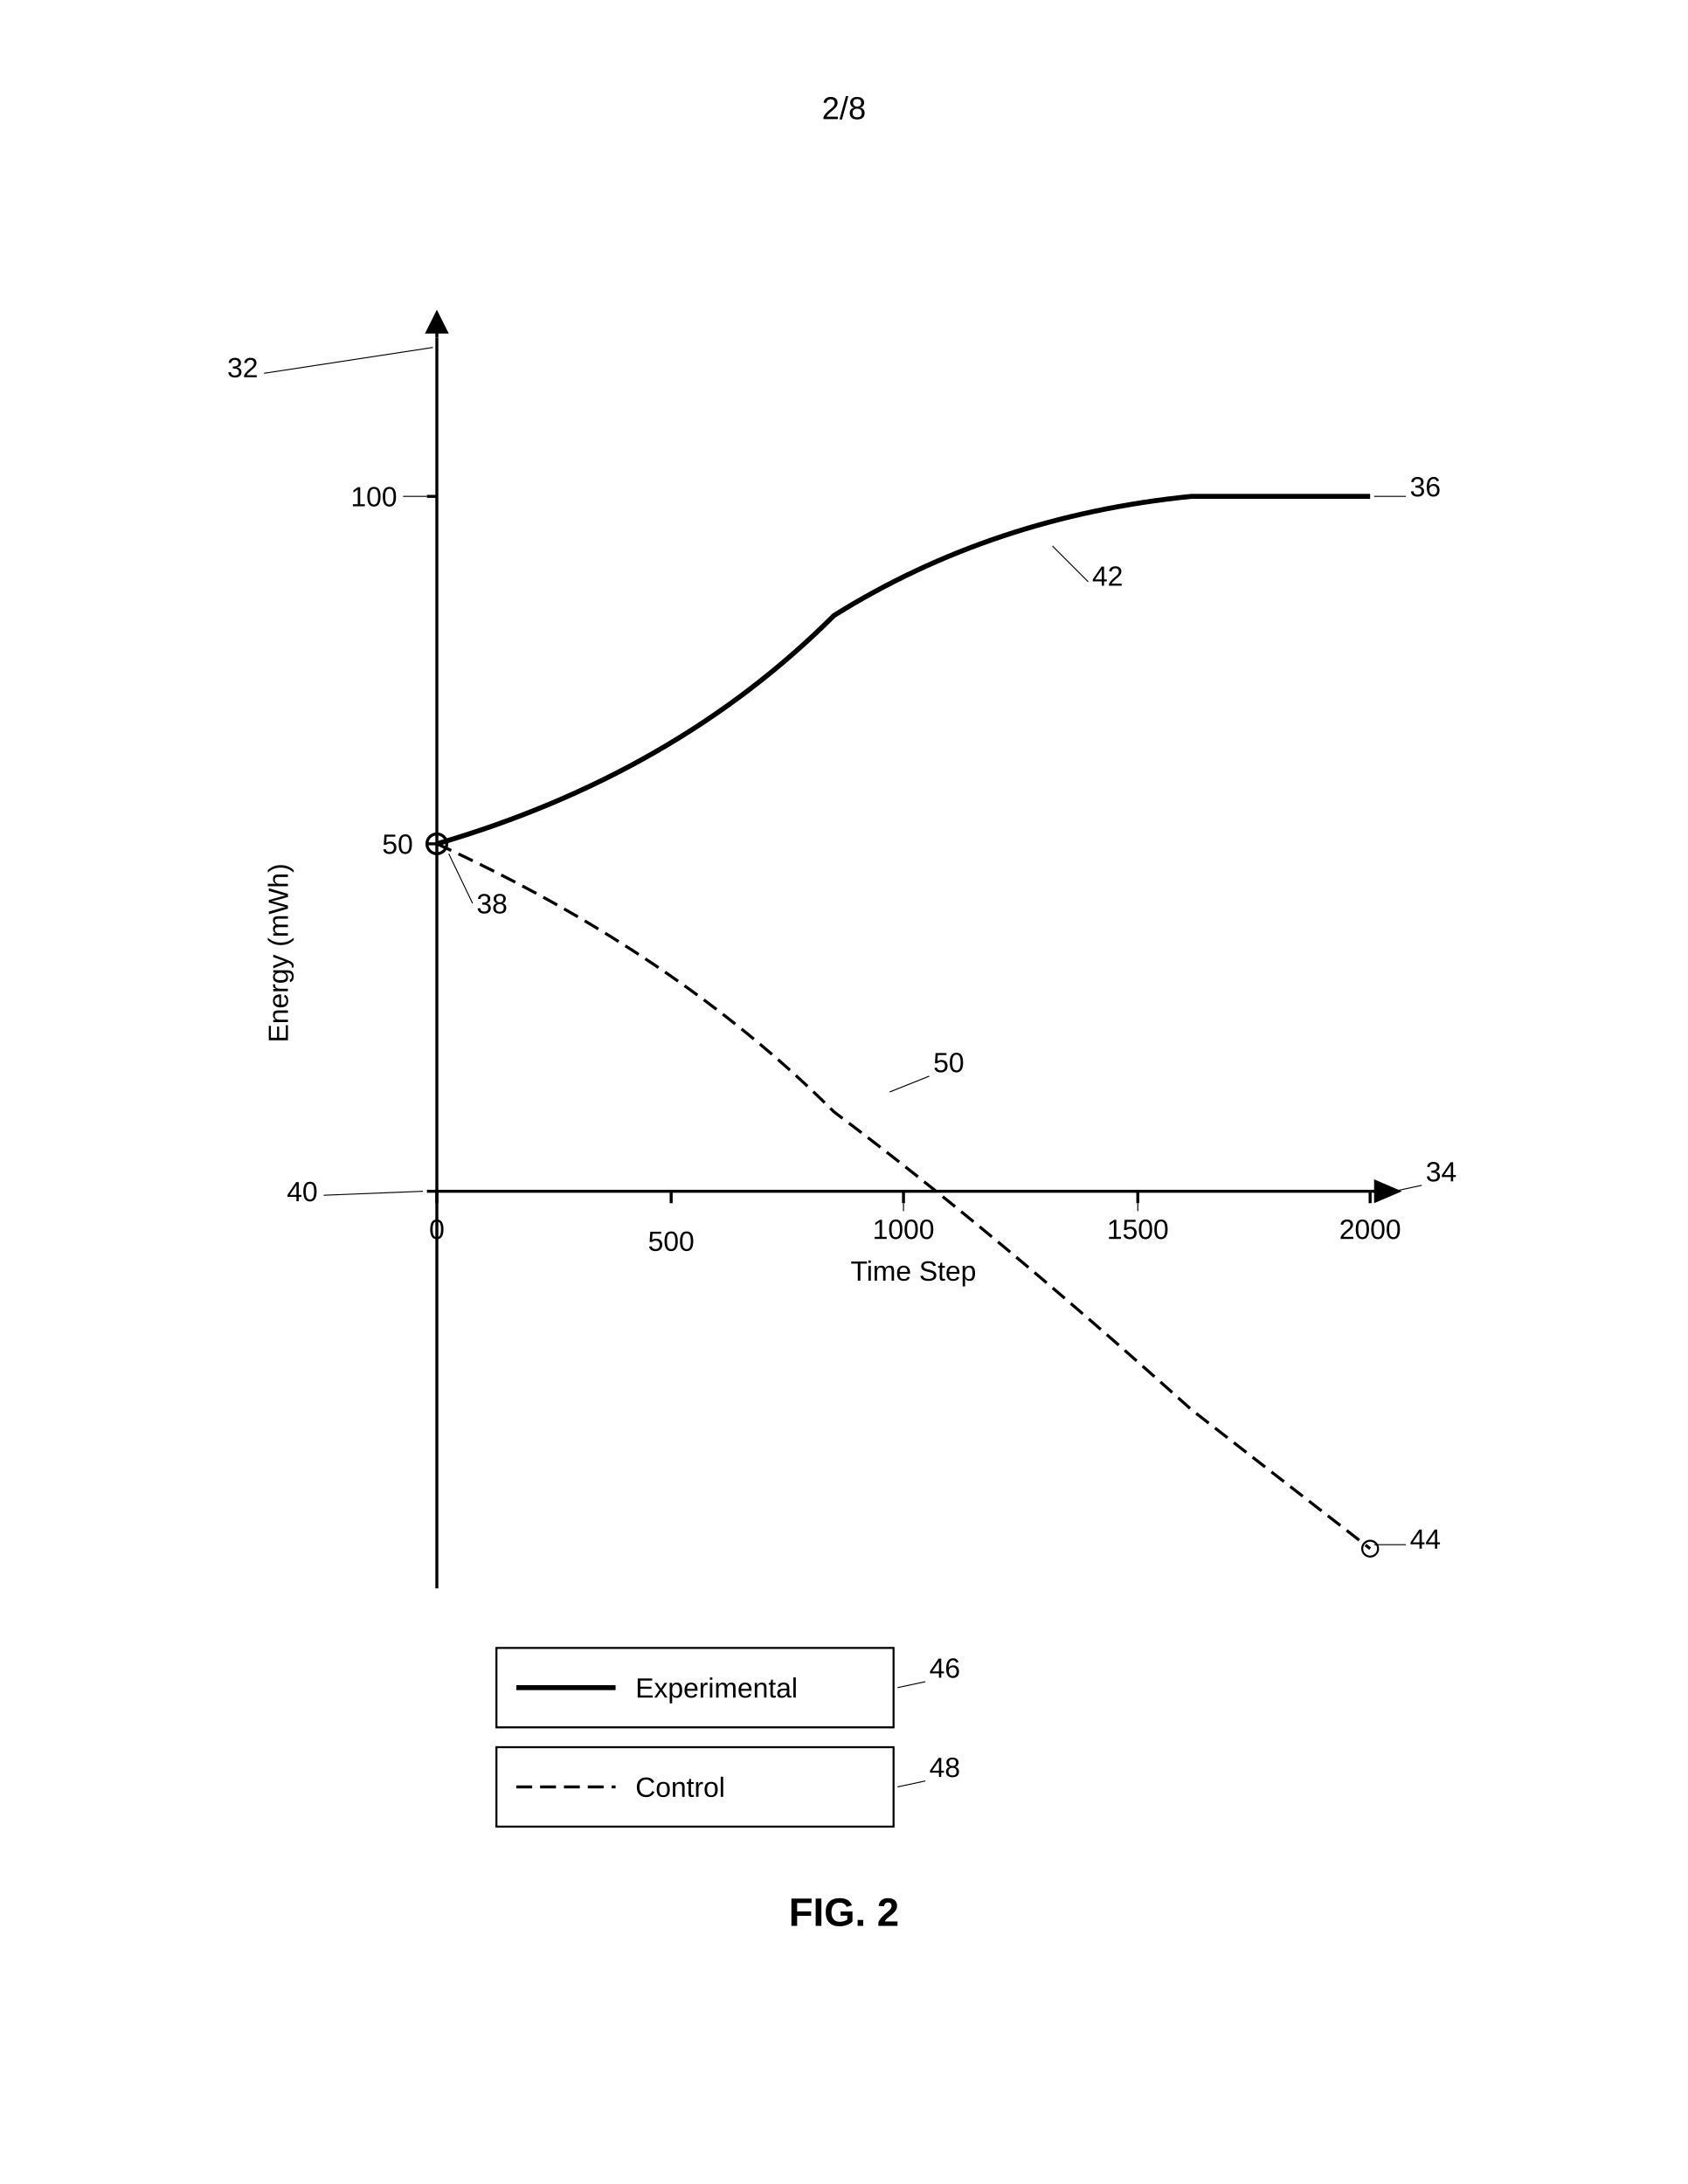
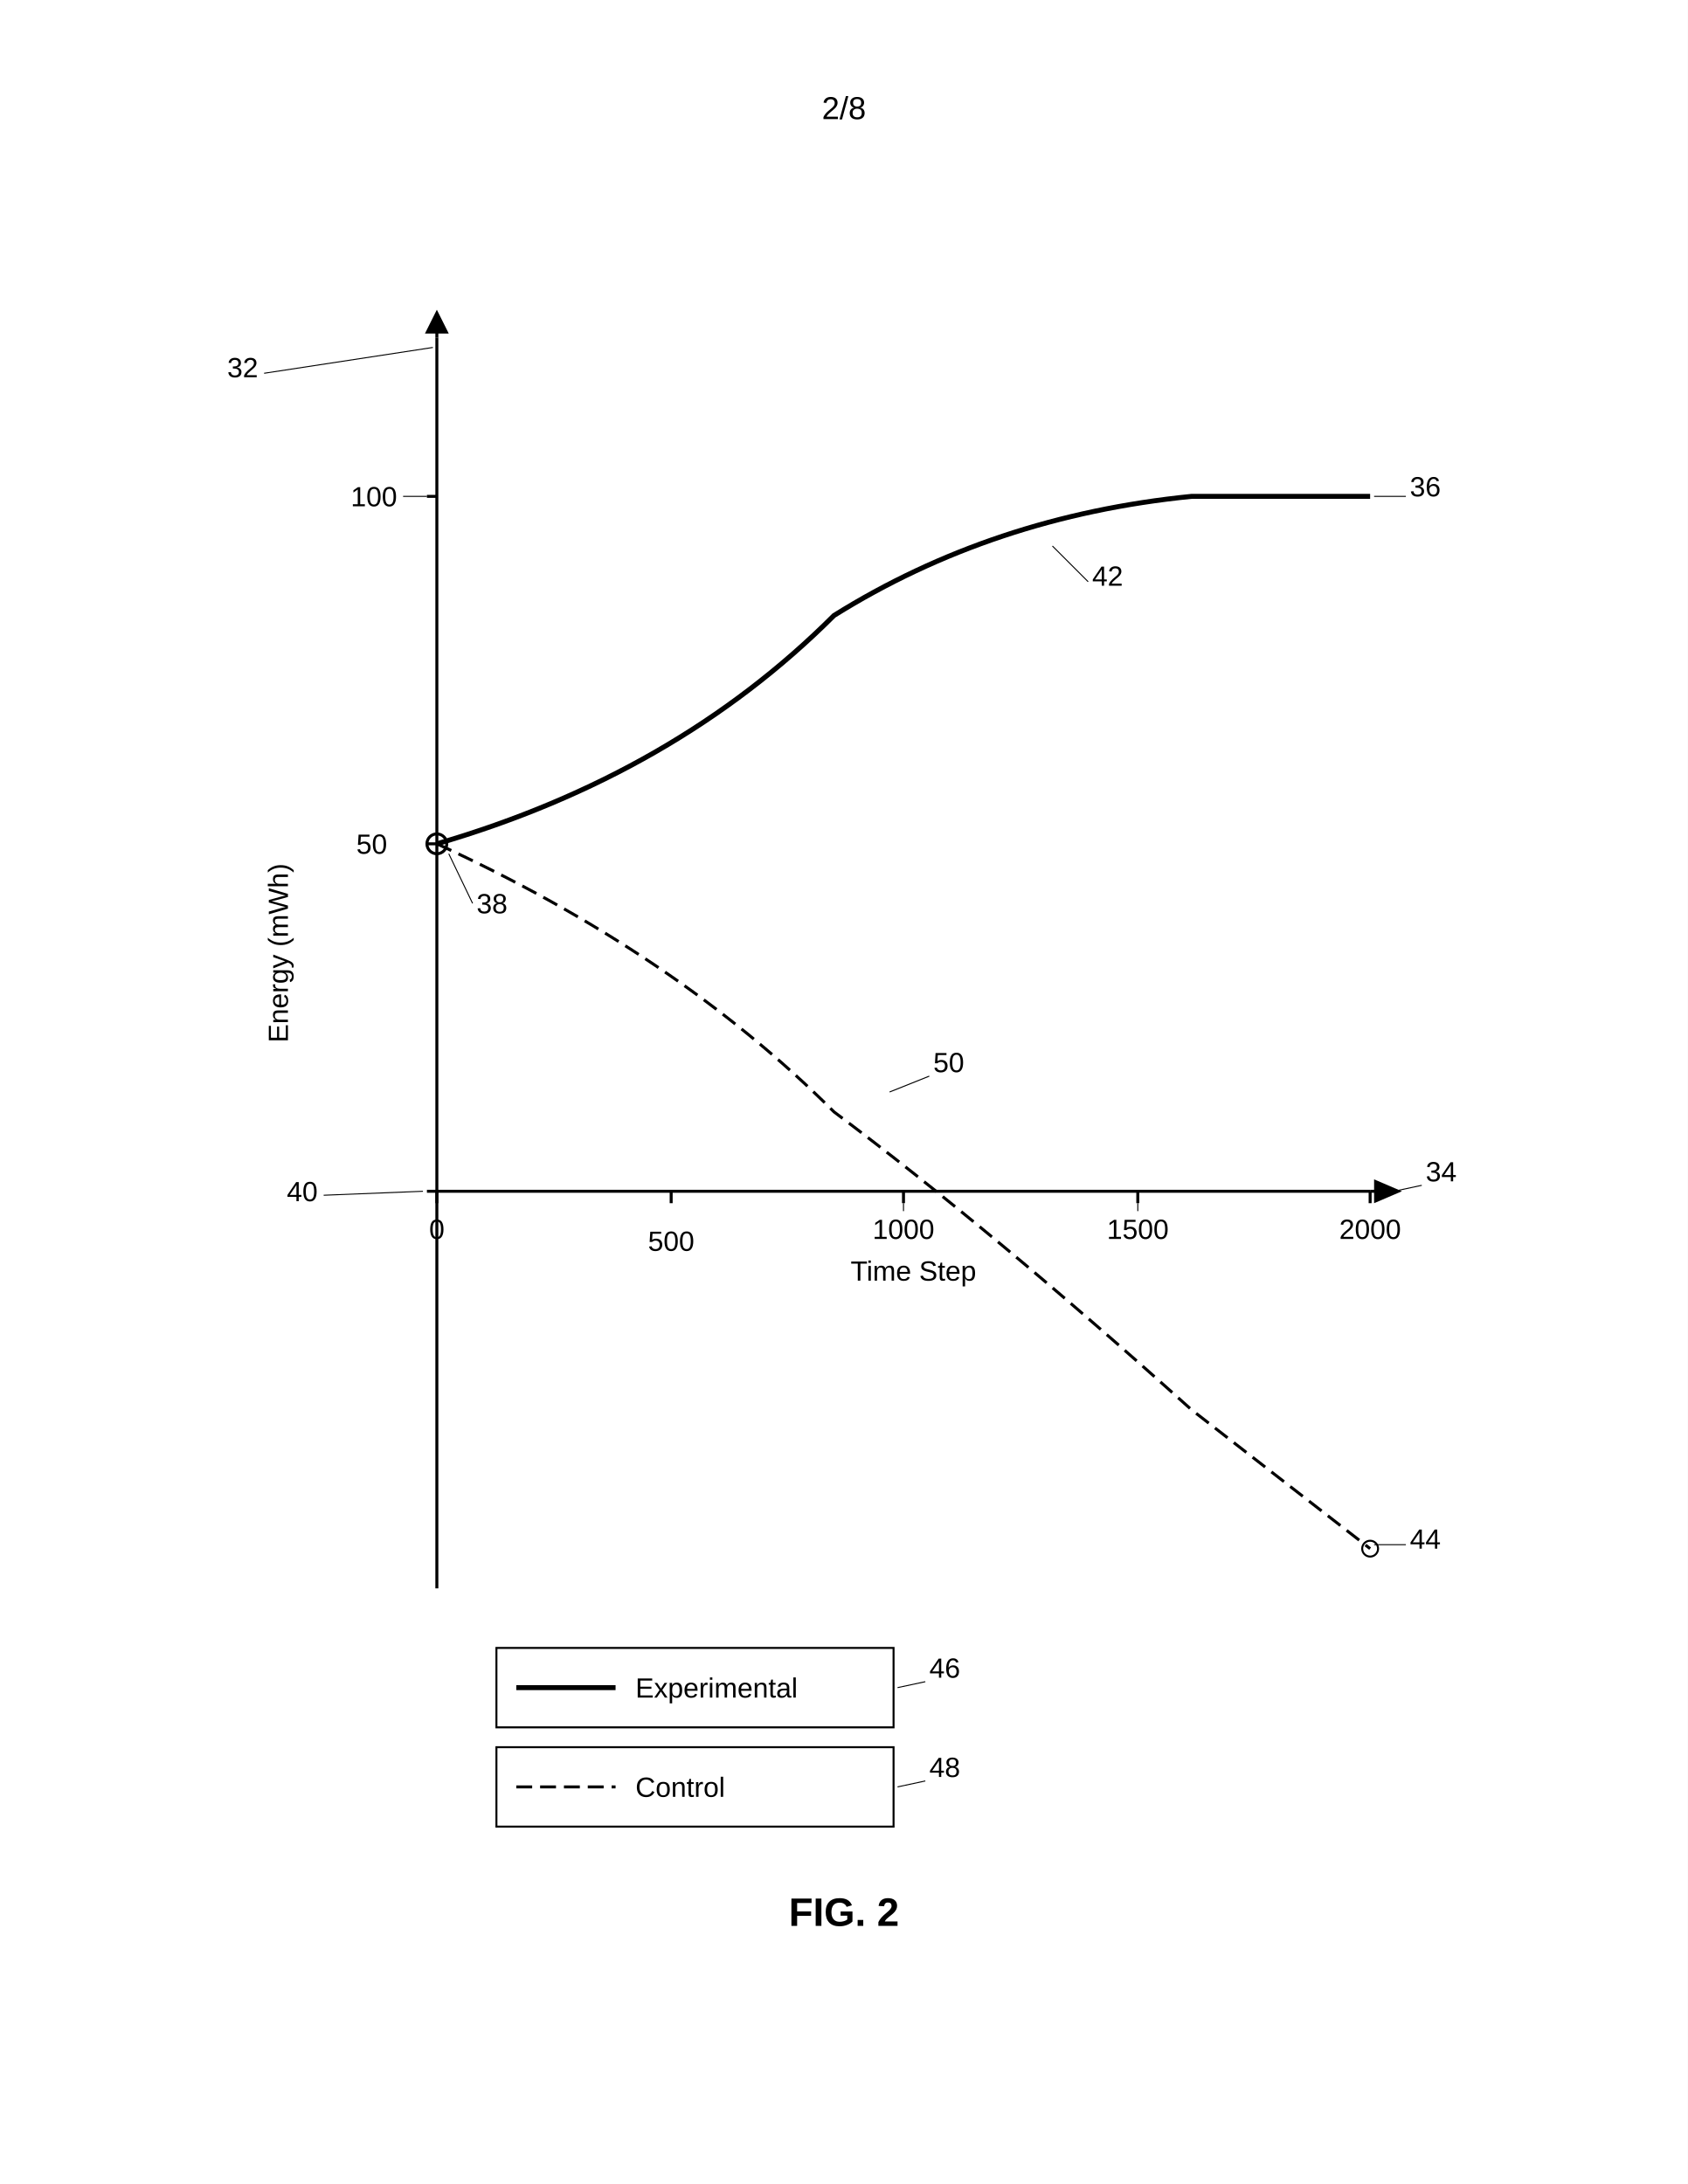
<svg xmlns="http://www.w3.org/2000/svg" width="8.5in" height="11in" viewBox="0 0 850 1100">
  <defs>
    <marker id="ah" markerWidth="6" markerHeight="4" refX="6" refY="2" orient="auto">
      <polygon points="0 0, 6 2, 0 4" fill="black" />
    </marker>
  </defs>
  <rect width="100%" height="100%" fill="white" />
  <text x="425" y="60" font-family="Arial, sans-serif" font-size="16" text-anchor="middle" fill="black">2/8</text>
  <g transform="translate(0, 50)">
    <line x1="220" y1="120" x2="220" y2="750" stroke="black" stroke-width="1.5" />
    <line x1="220" y1="120" x2="220" y2="112" stroke="black" stroke-width="1.5" />
    <polygon points="214 118, 220 106, 226 118" fill="black" stroke="none" />
    <text x="145" y="430" font-family="Arial, sans-serif" font-size="14" text-anchor="middle" fill="black" transform="rotate(-90, 145, 430)">Energy (mWh)</text>
    <text x="130" y="140" font-family="Arial, sans-serif" font-size="14" text-anchor="end" fill="black">32</text>
    <line x1="133" y1="138" x2="218" y2="125" stroke="black" stroke-width="0.5" />
    <g class="axis-label">
      <line x1="215" y1="200" x2="220" y2="200" stroke="black" stroke-width="1.5" />
      <text x="200" y="205" font-family="Arial, sans-serif" font-size="14" text-anchor="end" fill="black">100</text>
      <line x1="203" y1="200" x2="215" y2="200" stroke="black" stroke-width="0.5" />
      <line x1="215" y1="375" x2="220" y2="375" stroke="black" stroke-width="1.5" />
-       <text x="208" y="380" font-family="Arial, sans-serif" font-size="14" text-anchor="end" fill="black">50</text>
+       <text x="195" y="380" font-family="Arial, sans-serif" font-size="14" text-anchor="end" fill="black">50</text>
    </g>
    <line x1="220" y1="550" x2="690" y2="550" stroke="black" stroke-width="1.5" />
    <line x1="690" y1="550" x2="698" y2="550" stroke="black" stroke-width="1.5" />
    <polygon points="692 544, 706 550, 692 556" fill="black" stroke="none" />
    <text x="460" y="595" font-family="Arial, sans-serif" font-size="14" text-anchor="middle" fill="black">Time Step</text>
    <text x="718" y="545" font-family="Arial, sans-serif" font-size="14" text-anchor="start" fill="black">34</text>
    <line x1="716" y1="547" x2="702" y2="550" stroke="black" stroke-width="0.5" />
    <g class="axis-label">
      <line x1="220" y1="550" x2="220" y2="556" stroke="black" stroke-width="1.5" />
      <text x="220" y="574" font-family="Arial, sans-serif" font-size="14" text-anchor="middle" fill="black">0</text>
      <line x1="338" y1="550" x2="338" y2="556" stroke="black" stroke-width="1.5" />
      <text x="338" y="580" font-family="Arial, sans-serif" font-size="14" text-anchor="middle" fill="black">500</text>
      <line x1="455" y1="550" x2="455" y2="556" stroke="black" stroke-width="1.5" />
      <text x="455" y="574" font-family="Arial, sans-serif" font-size="14" text-anchor="middle" fill="black">1000</text>
      <line x1="455" y1="556" x2="455" y2="560" stroke="black" stroke-width="0.5" />
      <line x1="573" y1="550" x2="573" y2="556" stroke="black" stroke-width="1.5" />
      <text x="573" y="574" font-family="Arial, sans-serif" font-size="14" text-anchor="middle" fill="black">1500</text>
      <line x1="573" y1="556" x2="573" y2="560" stroke="black" stroke-width="0.5" />
      <line x1="690" y1="550" x2="690" y2="556" stroke="black" stroke-width="1.5" />
      <text x="690" y="574" font-family="Arial, sans-serif" font-size="14" text-anchor="middle" fill="black">2000</text>
    </g>
    <line x1="215" y1="550" x2="220" y2="550" stroke="black" stroke-width="1.5" />
    <text x="160" y="555" font-family="Arial, sans-serif" font-size="14" text-anchor="end" fill="black">40</text>
    <line x1="163" y1="552" x2="213" y2="550" stroke="black" stroke-width="0.5" />
    <circle cx="220" cy="375" r="5" fill="none" stroke="black" stroke-width="1.5" />
    <text x="240" y="410" font-family="Arial, sans-serif" font-size="14" text-anchor="start" fill="black">38</text>
    <line x1="238" y1="405" x2="226" y2="380" stroke="black" stroke-width="0.5" />
    <path d="M 220 375 Q 340 340 420 260 Q 500 210 600 200 L 690 200" fill="none" stroke="black" stroke-width="2.5" />
    <text x="710" y="200" font-family="Arial, sans-serif" font-size="14" text-anchor="start" fill="black">36</text>
    <line x1="708" y1="200" x2="692" y2="200" stroke="black" stroke-width="0.5" />
    <text x="550" y="245" font-family="Arial, sans-serif" font-size="14" text-anchor="start" fill="black">42</text>
    <line x1="548" y1="243" x2="530" y2="225" stroke="black" stroke-width="0.5" />
    <path d="M 220 375 Q 340 430 420 510 Q 500 570 600 660 L 690 730" fill="none" stroke="black" stroke-width="1.5" stroke-dasharray="8,4" />
    <circle cx="690" cy="730" r="4" fill="none" stroke="black" stroke-width="1" />
    <text x="710" y="730" font-family="Arial, sans-serif" font-size="14" text-anchor="start" fill="black">44</text>
    <line x1="708" y1="728" x2="692" y2="728" stroke="black" stroke-width="0.5" />
    <text x="470" y="490" font-family="Arial, sans-serif" font-size="14" text-anchor="start" fill="black">50</text>
    <line x1="468" y1="492" x2="448" y2="500" stroke="black" stroke-width="0.5" />
    <rect x="250" y="780" width="200" height="40" fill="none" stroke="black" stroke-width="1" />
    <line x1="260" y1="800" x2="310" y2="800" stroke="black" stroke-width="2.5" />
    <text x="320" y="805" font-family="Arial, sans-serif" font-size="14" text-anchor="start" fill="black">Experimental</text>
    <text x="468" y="795" font-family="Arial, sans-serif" font-size="14" text-anchor="start" fill="black">46</text>
    <line x1="466" y1="797" x2="452" y2="800" stroke="black" stroke-width="0.5" />
    <rect x="250" y="830" width="200" height="40" fill="none" stroke="black" stroke-width="1" />
    <line x1="260" y1="850" x2="310" y2="850" stroke="black" stroke-width="1.5" stroke-dasharray="8,4" />
    <text x="320" y="855" font-family="Arial, sans-serif" font-size="14" text-anchor="start" fill="black">Control</text>
    <text x="468" y="845" font-family="Arial, sans-serif" font-size="14" text-anchor="start" fill="black">48</text>
    <line x1="466" y1="847" x2="452" y2="850" stroke="black" stroke-width="0.5" />
    <text x="425" y="920" font-family="Arial, sans-serif" font-size="20" font-weight="bold" text-anchor="middle" fill="black">FIG. 2</text>
  </g>
</svg>
